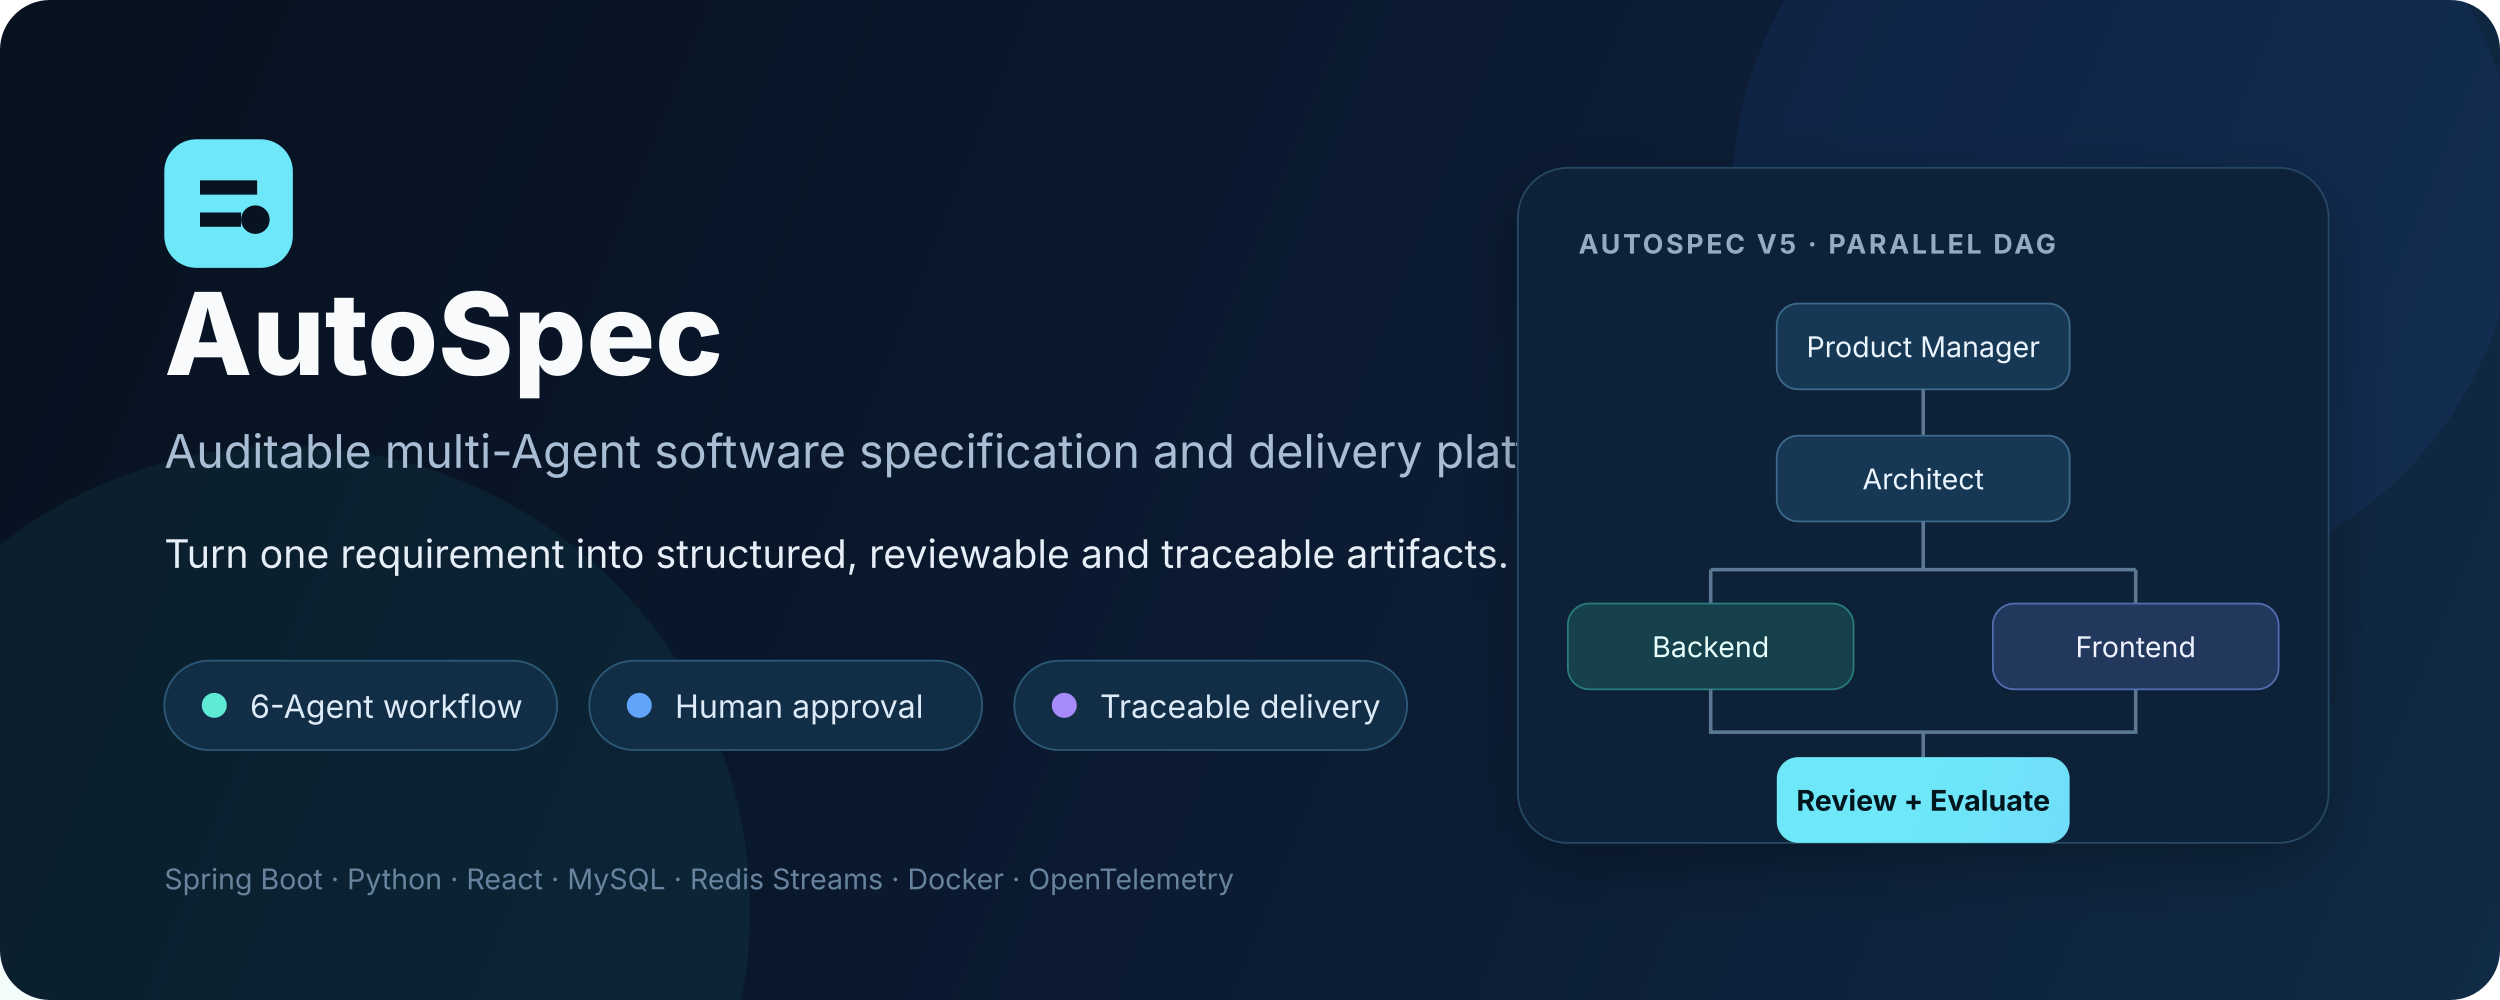
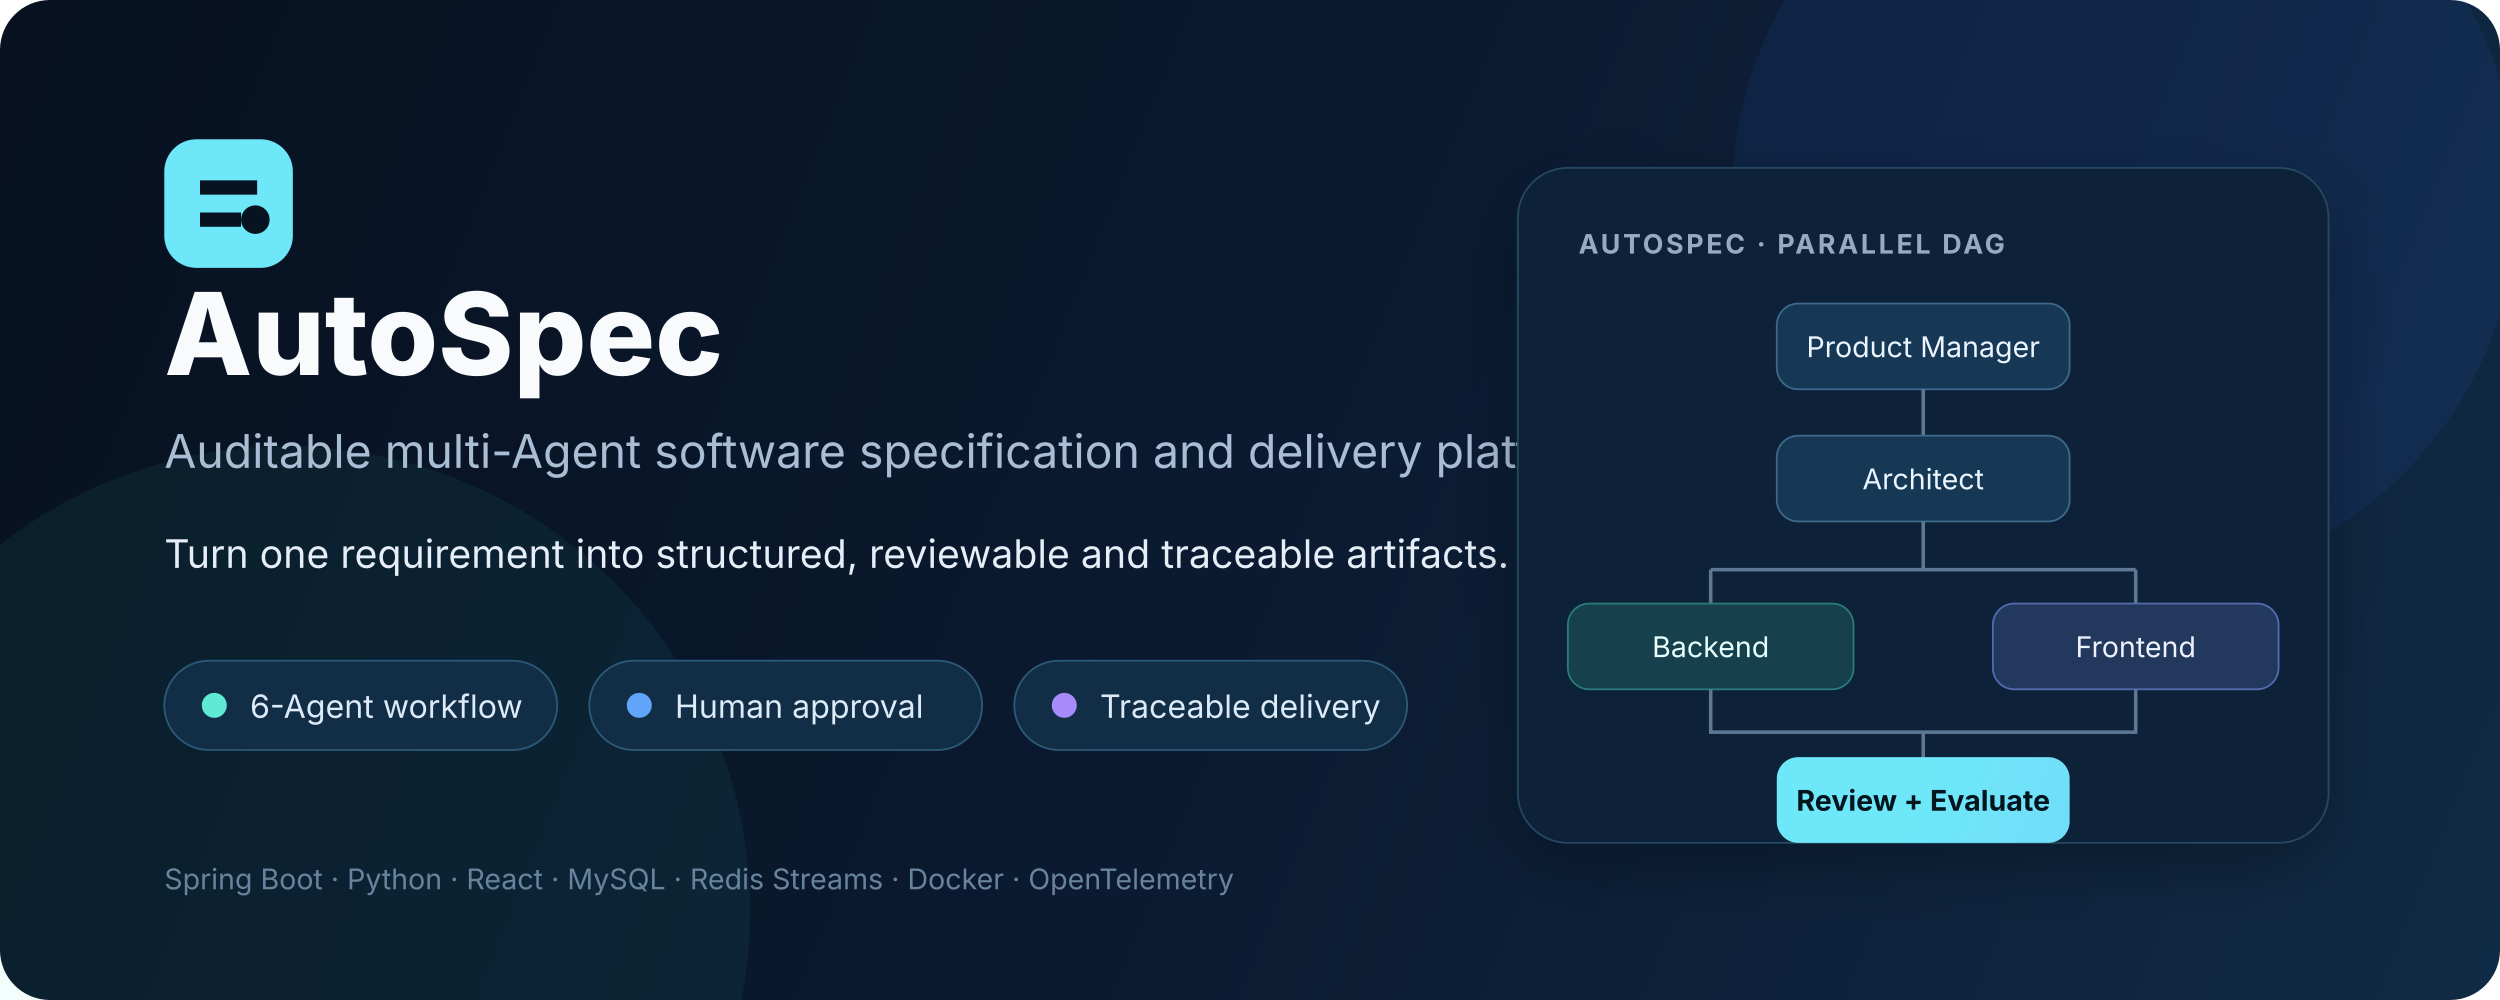
<svg xmlns="http://www.w3.org/2000/svg" width="1400" height="560" viewBox="0 0 1400 560" fill="none">
  <defs>
    <linearGradient id="bg" x1="0" y1="0" x2="1400" y2="560" gradientUnits="userSpaceOnUse">
      <stop stop-color="#07111F" />
      <stop offset="0.55" stop-color="#0B1B32" />
      <stop offset="1" stop-color="#102B45" />
    </linearGradient>
    <linearGradient id="accent" x1="310" y1="160" x2="1040" y2="470" gradientUnits="userSpaceOnUse">
      <stop stop-color="#6EE7F9" />
      <stop offset="1" stop-color="#7C8CFF" />
    </linearGradient>
    <filter id="shadow" x="-20%" y="-20%" width="140%" height="140%">
      <feDropShadow dx="0" dy="12" stdDeviation="18" flood-color="#000000" flood-opacity="0.28" />
    </filter>
  </defs>
  <rect width="1400" height="560" rx="28" fill="url(#bg)" />
  <circle cx="1190" cy="110" r="220" fill="#2E67FF" opacity="0.08" />
  <circle cx="160" cy="510" r="260" fill="#30D5C8" opacity="0.06" />
  <g transform="translate(92 78)">
    <rect x="0" y="0" width="72" height="72" rx="18" fill="url(#accent)" />
    <path d="M20 23H52V31H20V23ZM20 41H43V49H20V41Z" fill="#081321" />
    <circle cx="51" cy="45" r="8" fill="#081321" />
  </g>
  <text x="92" y="210" fill="#F8FAFC" font-size="64" font-family="Inter,Segoe UI,Arial,sans-serif" font-weight="760">AutoSpec</text>
  <text x="92" y="262" fill="#A9BDD4" font-size="26" font-family="Inter,Segoe UI,Arial,sans-serif">Auditable multi-Agent software specification and delivery platform</text>
  <text x="92" y="318" fill="#E6EEF8" font-size="22" font-family="Inter,Segoe UI,Arial,sans-serif">Turn one requirement into structured, reviewable and traceable artifacts.</text>
  <g transform="translate(92 370)" font-family="Inter,Segoe UI,Arial,sans-serif">
    <rect width="220" height="50" rx="25" fill="#112E46" stroke="#2D5978" />
    <circle cx="28" cy="25" r="7" fill="#5EEAD4" />
    <text x="48" y="32" fill="#DDEAF7" font-size="18">6-Agent workflow</text>
    <g transform="translate(238 0)">
      <rect width="220" height="50" rx="25" fill="#112E46" stroke="#2D5978" />
      <circle cx="28" cy="25" r="7" fill="#60A5FA" />
      <text x="48" y="32" fill="#DDEAF7" font-size="18">Human approval</text>
    </g>
    <g transform="translate(476 0)">
      <rect width="220" height="50" rx="25" fill="#112E46" stroke="#2D5978" />
      <circle cx="28" cy="25" r="7" fill="#A78BFA" />
      <text x="48" y="32" fill="#DDEAF7" font-size="18">Traceable delivery</text>
    </g>
  </g>
  <g transform="translate(850 94)" filter="url(#shadow)" font-family="Inter,Segoe UI,Arial,sans-serif">
    <rect width="454" height="378" rx="28" fill="#0E2137" stroke="#264762" />
-     <text x="34" y="48" fill="#96ABC1" font-size="15" font-weight="700" letter-spacing="1.5">AUTOSPEC V5 · PARALLEL DAG</text>
+     <text x="34" y="48" fill="#96ABC1" font-size="15" font-weight="700" letter-spacing="1.5">AUTOSPEC · PARALLEL DAG</text>
    <g>
      <rect x="145" y="76" width="164" height="48" rx="12" fill="#173854" stroke="#3C698A" />
      <text x="227" y="106" text-anchor="middle" fill="#EAF5FF" font-size="16">Product Manager</text>
      <path d="M227 124V150" stroke="#5B7893" stroke-width="2" />
      <rect x="145" y="150" width="164" height="48" rx="12" fill="#173854" stroke="#3C698A" />
      <text x="227" y="180" text-anchor="middle" fill="#EAF5FF" font-size="16">Architect</text>
      <path d="M227 198V225M227 225H108M227 225H346M108 225V244M346 225V244" stroke="#5B7893" stroke-width="2" />
      <rect x="28" y="244" width="160" height="48" rx="12" fill="#123F4C" stroke="#2A7C7A" />
      <text x="108" y="274" text-anchor="middle" fill="#E8FFFC" font-size="16">Backend</text>
      <rect x="266" y="244" width="160" height="48" rx="12" fill="#23375C" stroke="#536CB0" />
      <text x="346" y="274" text-anchor="middle" fill="#EEF2FF" font-size="16">Frontend</text>
      <path d="M108 292V316H227M346 292V316H227M227 316V330" stroke="#5B7893" stroke-width="2" />
      <rect x="145" y="330" width="164" height="48" rx="12" fill="url(#accent)" />
      <text x="227" y="360" text-anchor="middle" fill="#06131F" font-size="16" font-weight="700">Review + Evaluate</text>
    </g>
  </g>
  <text x="92" y="498" fill="#68839D" font-size="16" font-family="Inter,Segoe UI,Arial,sans-serif">Spring Boot · Python · React · MySQL · Redis Streams · Docker · OpenTelemetry</text>
</svg>
